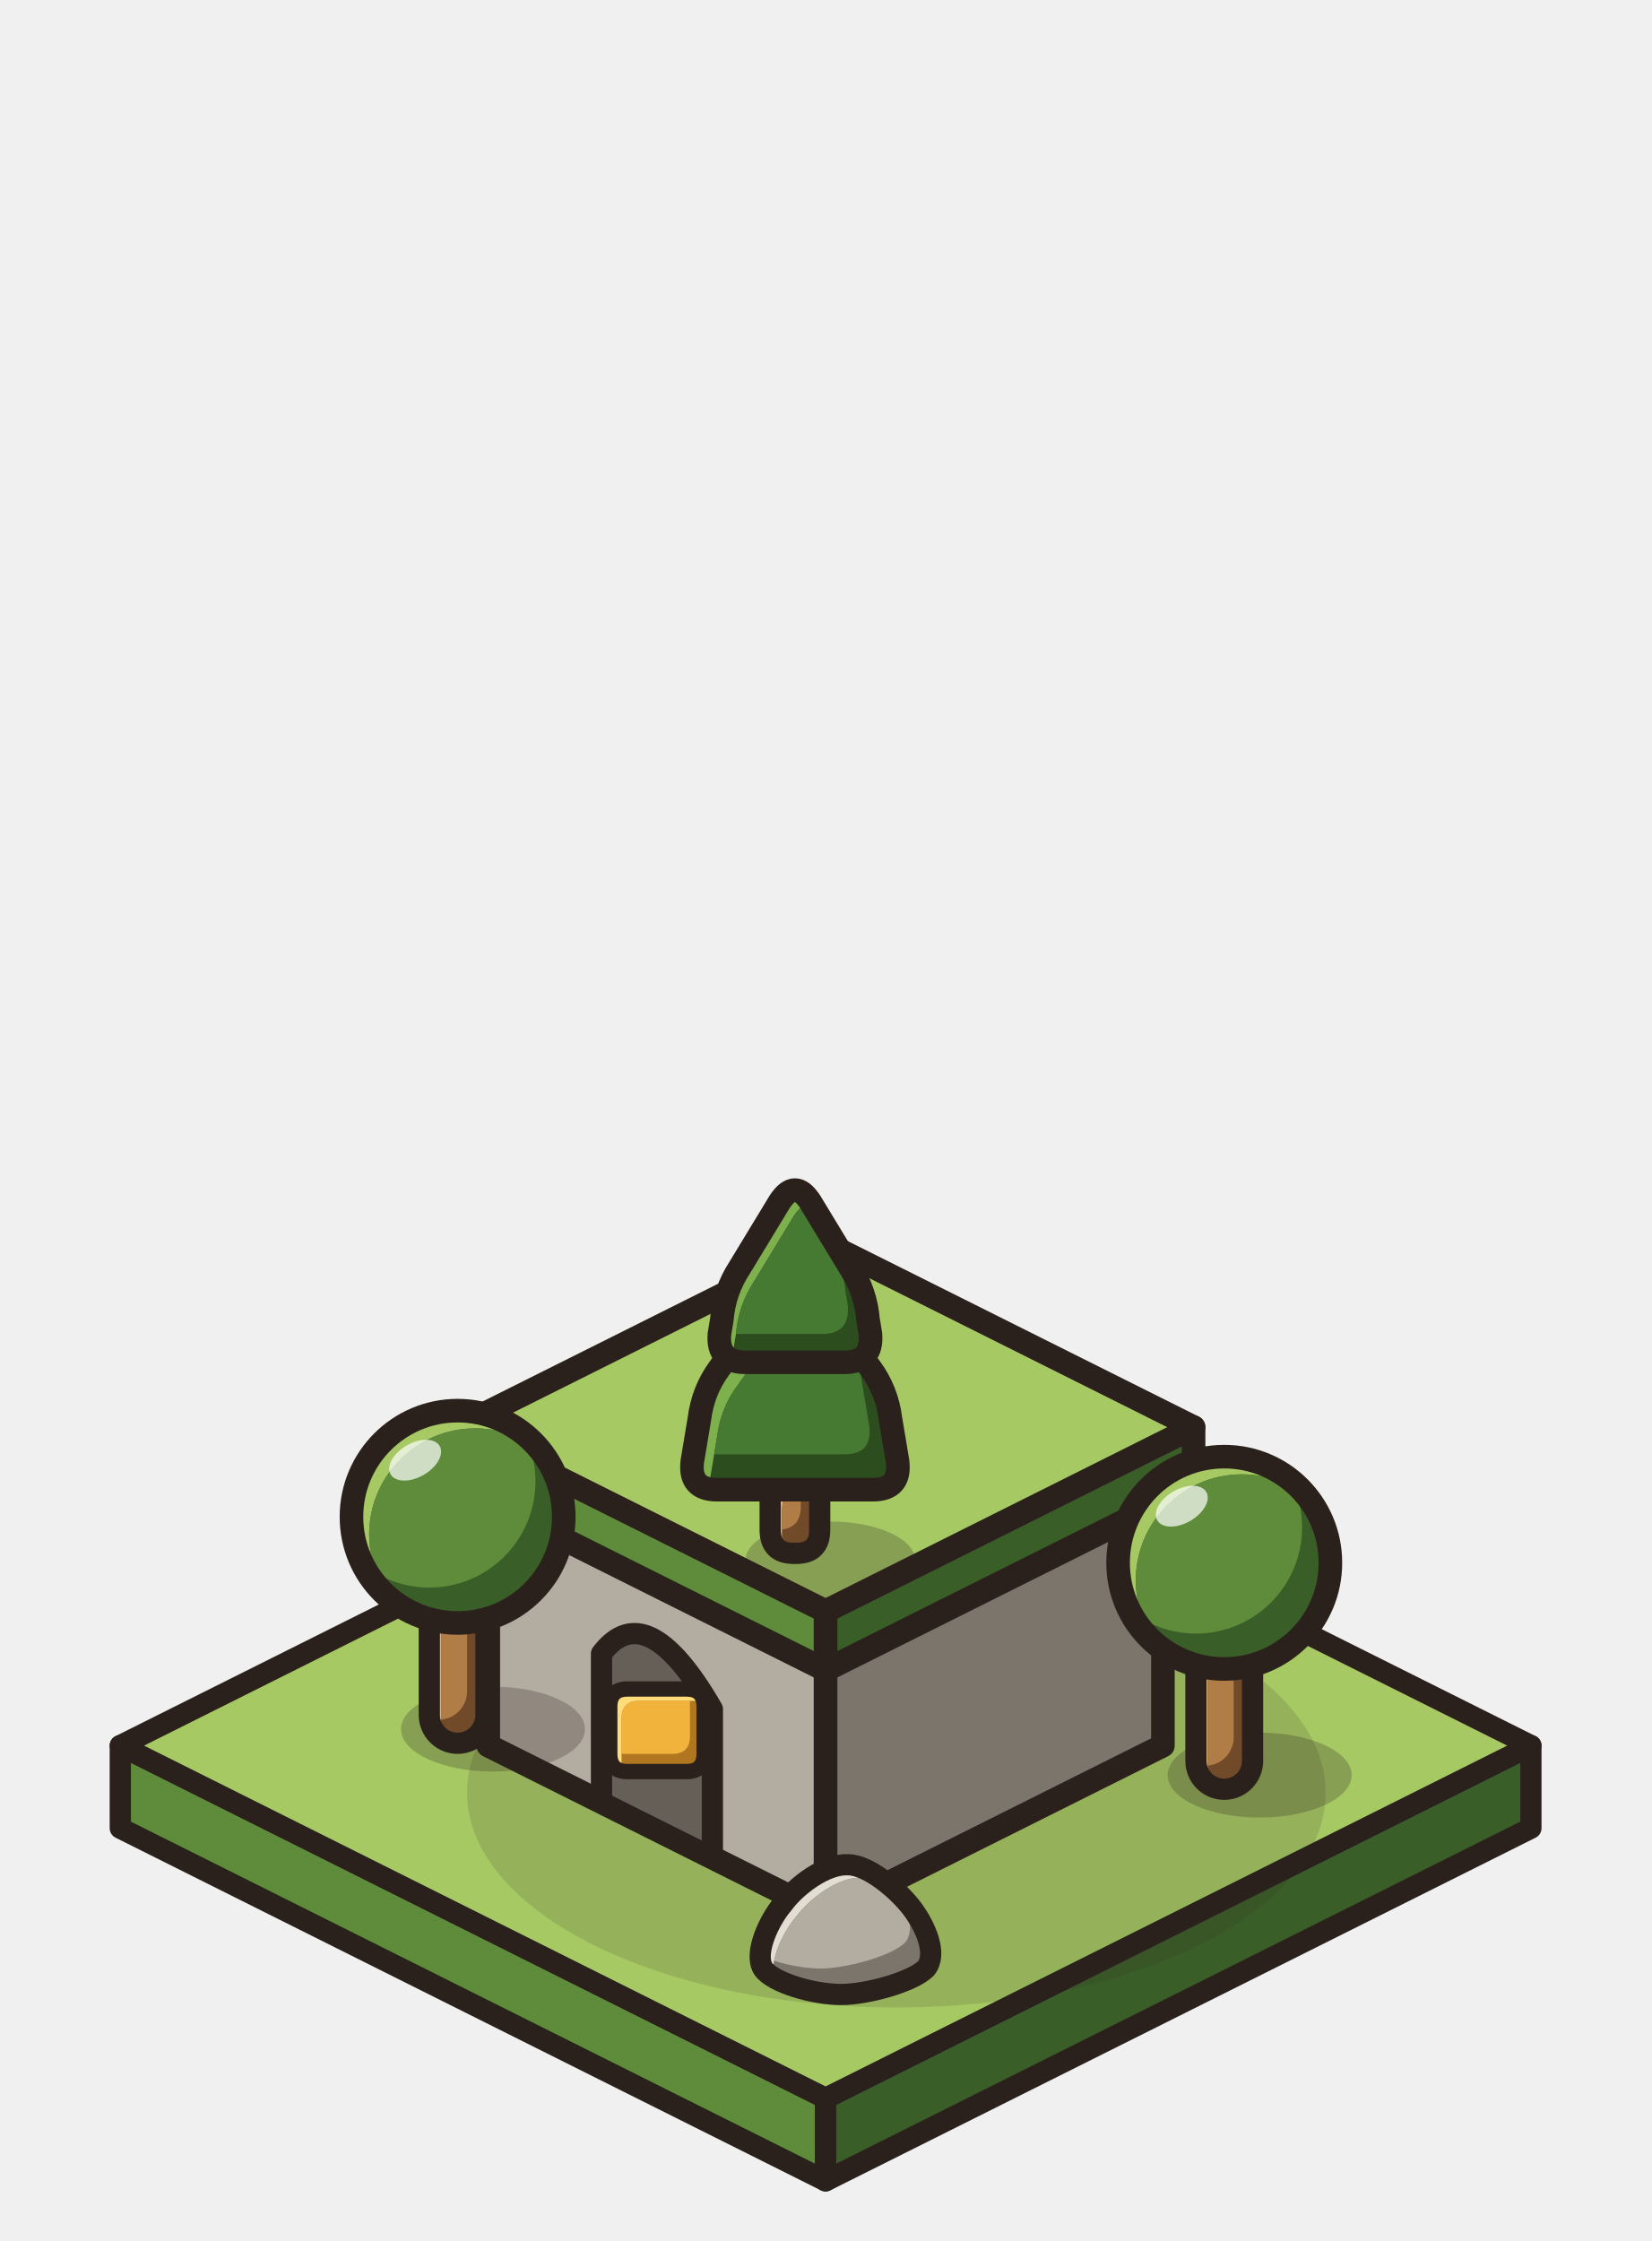
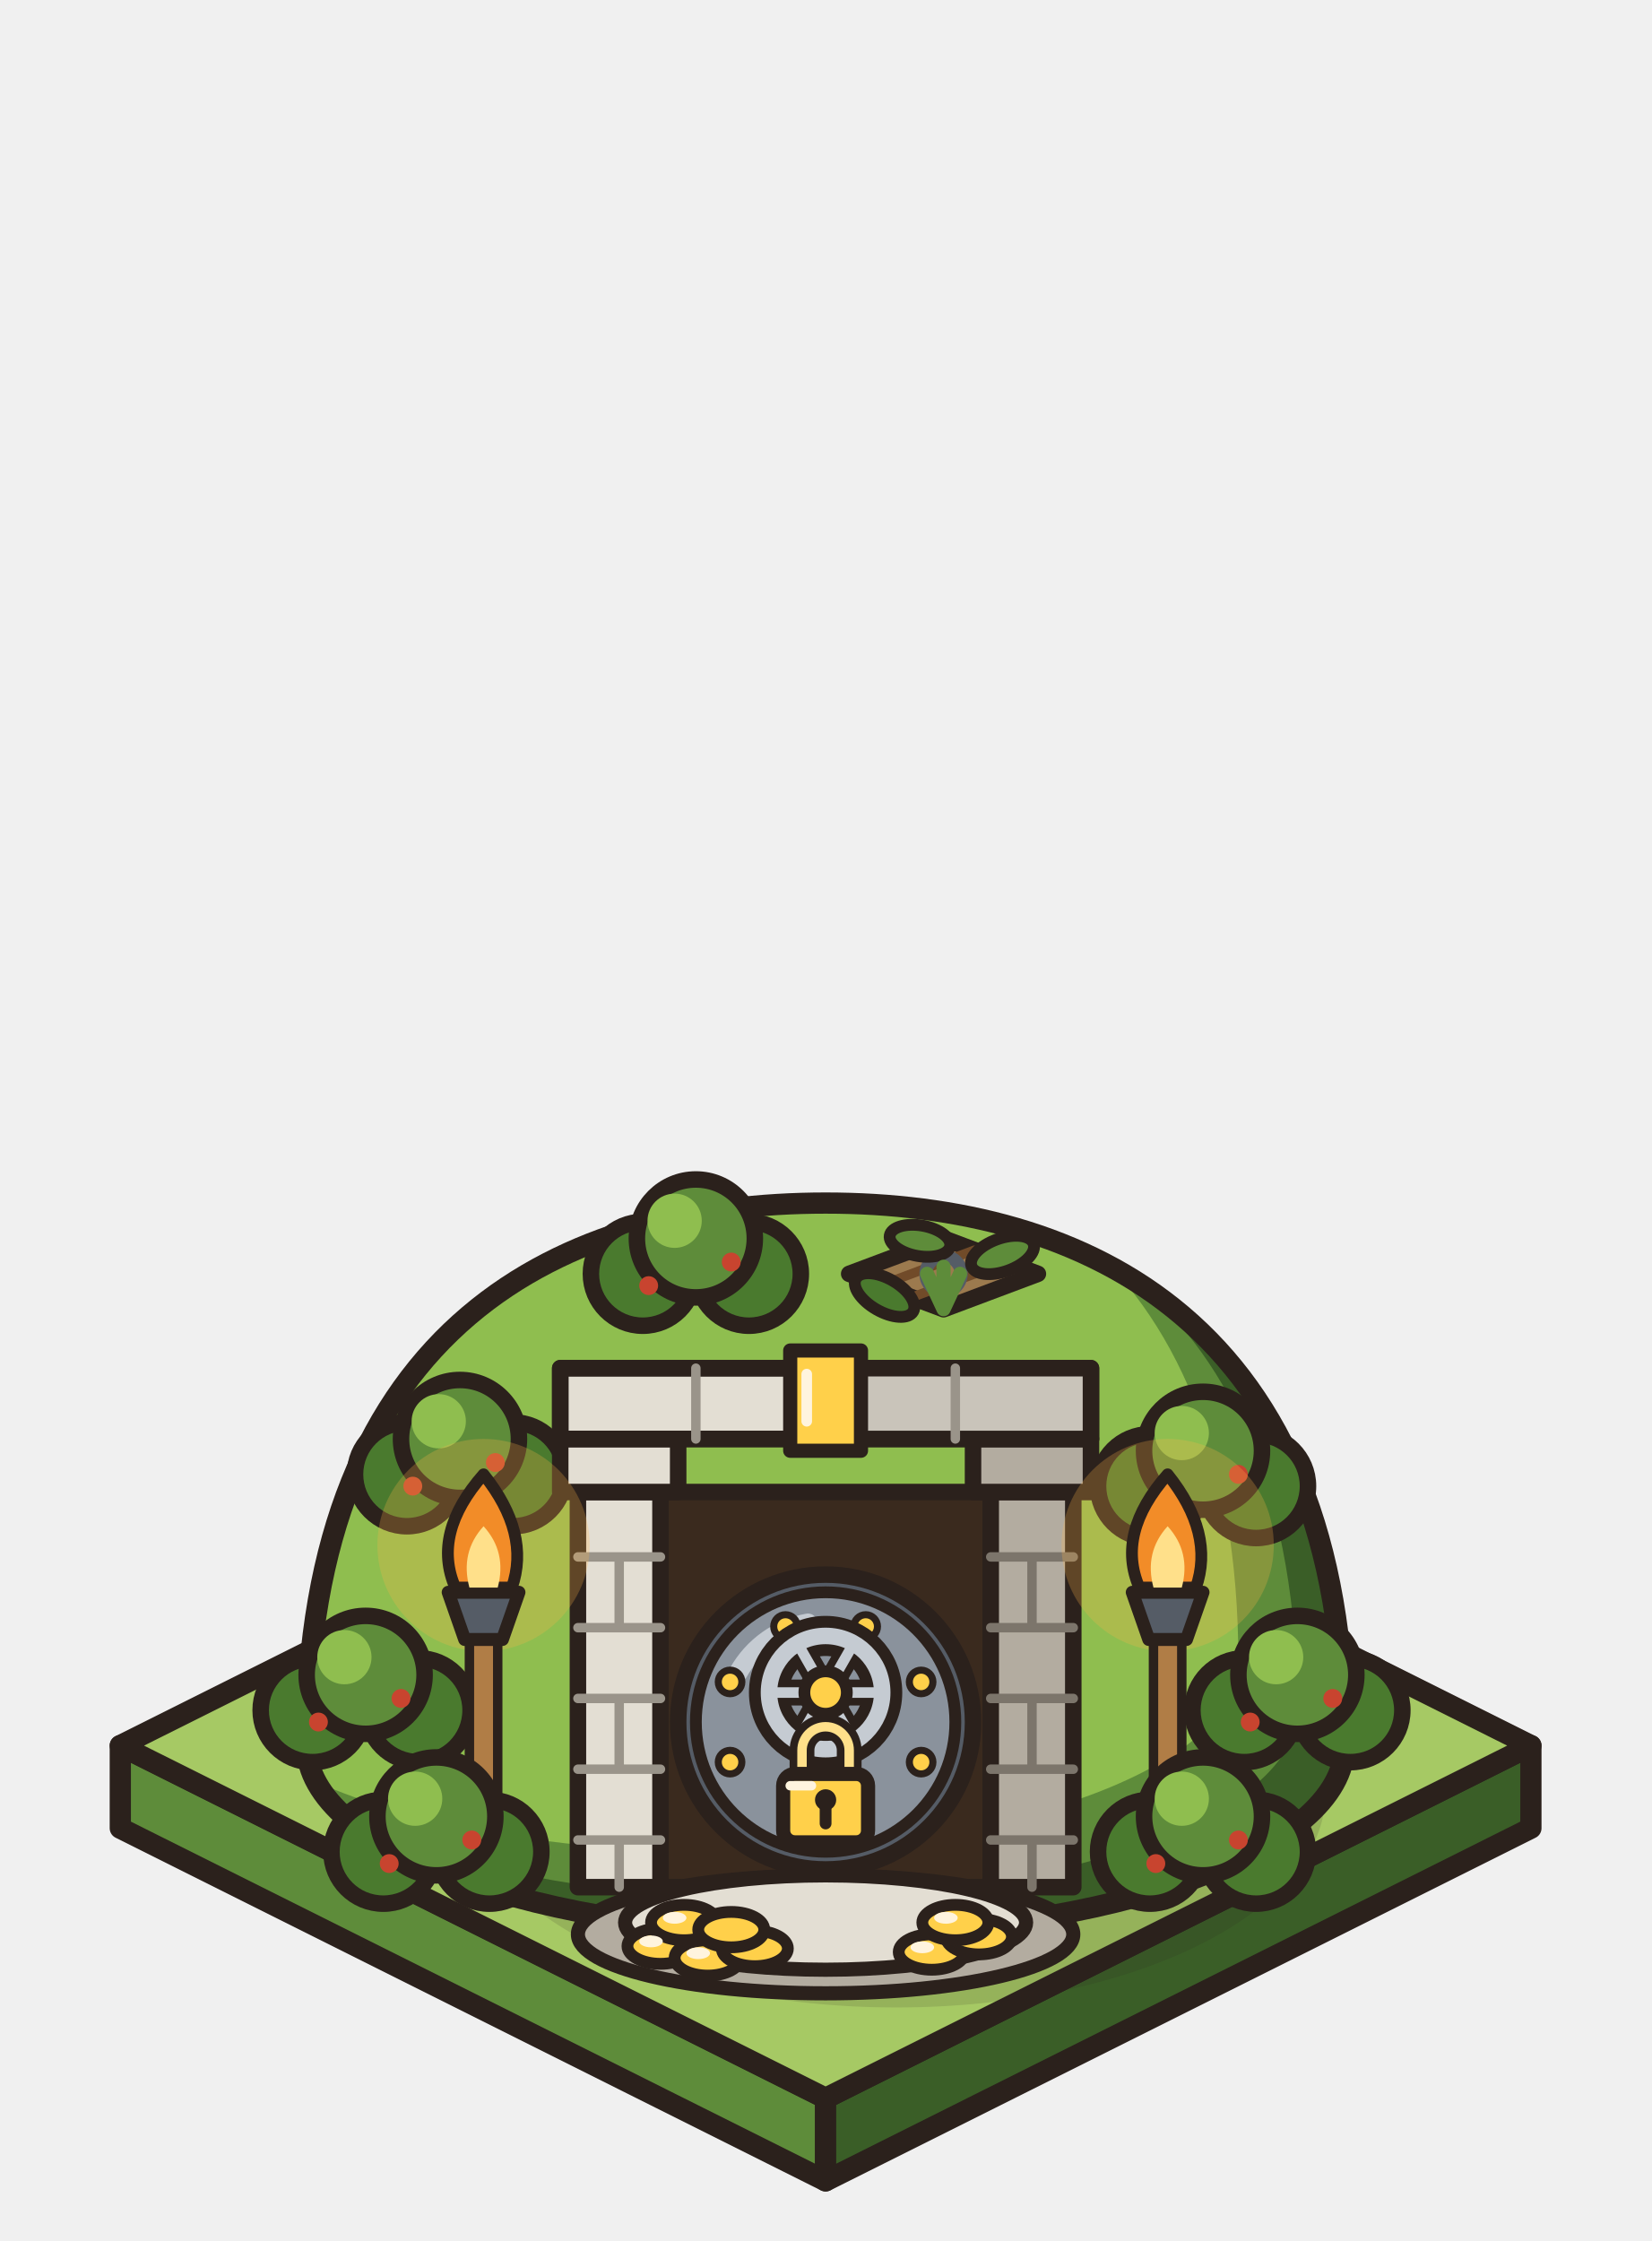
<svg xmlns="http://www.w3.org/2000/svg" viewBox="-70 -122 140 190" width="280" height="380">
  <path d="M-59.8 26L0 55.9L0 62.9L-59.8 33Z" fill="#5E8C3A" stroke="#2B211C" stroke-width="1.8" stroke-linejoin="round" />
  <path d="M59.8 26L0 55.9L0 62.9L59.8 33Z" fill="#3A5E27" stroke="#2B211C" stroke-width="1.8" stroke-linejoin="round" />
  <path d="M0 -3.9L59.8 26L0 55.9L-59.8 26Z" fill="#A6C964" stroke="#2B211C" stroke-width="1.8" stroke-linejoin="round" />
  <ellipse cx="6" cy="30" rx="36.4" ry="18.2" fill="#2B211C" opacity="0.14" />
-   <path d="M-28.6 4L0 18.3L0 40.3L-28.6 26Z" fill="#B3ACA0" stroke="#2B211C" stroke-width="2" stroke-linejoin="round" />
-   <path d="M28.6 4L0 18.3L0 40.3L28.6 26Z" fill="#7C756B" stroke="#2B211C" stroke-width="2" stroke-linejoin="round" />
-   <path d="M0 -10.3L28.6 4L0 18.3L-28.6 4Z" fill="#E3DED3" stroke="#2B211C" stroke-width="2" stroke-linejoin="round" />
-   <path d="M-31.2 -1L0 14.6L0 19.6L-31.2 4Z" fill="#5E8C3A" stroke="#2B211C" stroke-width="2" stroke-linejoin="round" />
-   <path d="M31.2 -1L0 14.6L0 19.6L31.2 4Z" fill="#3A5E27" stroke="#2B211C" stroke-width="2" stroke-linejoin="round" />
-   <path d="M0 -16.6L31.2 -1L0 14.6L-31.2 -1Z" fill="#A6C964" stroke="#2B211C" stroke-width="2" stroke-linejoin="round" />
-   <path d="M-19 30.8L-19 18.2Q-15.2 13.2 -9.6 22.9L-9.6 35.5Z" fill="#665F57" stroke="#2B211C" stroke-width="1.8" stroke-linejoin="round" />
  <defs>
-     <path id="hidden-vault-3-0" d="M-18.3 22.7Q-18.3 21.2 -16.8 21.2L-11.8 21.2Q-10.3 21.2 -10.3 22.7L-10.3 26.7Q-10.3 28.2 -11.8 28.2L-16.8 28.2Q-18.3 28.2 -18.3 26.7Z" />
-     <clipPath id="hidden-vault-3-1">
-       <use href="#hidden-vault-3-0" />
+     <path id="hidden-vault-3-hill" d="M-44 26C-44 -9.9 -22 -20 0 -20C22 -20 44 -9.9 44 26A44 16 0 0 1 -44 26Z" />
+     <clipPath id="hidden-vault-3-clip">
+       <use href="#hidden-vault-3-hill" />
    </clipPath>
-     <clipPath id="hidden-vault-3-2">
-       <use href="#hidden-vault-3-0" transform="translate(1 1)" />
-     </clipPath>
+     <g id="hidden-vault-3-bush">
+       <circle cx="-4.5" cy="-2" r="4.4" fill="#4A7A2E" />
+       <circle cx="4.5" cy="-2" r="4.4" fill="#4A7A2E" />
+       <circle cx="0" cy="-5" r="5" fill="#5E8C3A" />
+       <circle cx="-1.8" cy="-6.5" r="2.3" fill="#8FBE4F" stroke="none" />
+       <circle cx="3" cy="-3" r="0.8" fill="#C8442F" stroke="none" />
+       <circle cx="-4" cy="-1" r="0.8" fill="#C8442F" stroke="none" />
+     </g>
  </defs>
-   <g clip-path="url(#hidden-vault-3-1)">
-     <use href="#hidden-vault-3-0" fill="#FFDC7A" />
-     <use href="#hidden-vault-3-0" fill="#B07720" transform="translate(1 1)" />
-     <g clip-path="url(#hidden-vault-3-2)">
-       <use href="#hidden-vault-3-0" fill="#F2B33D" transform="translate(-1.2 -1.5)" />
+   <g stroke="#2B211C" stroke-width="1.4" stroke-linejoin="round" stroke-linecap="round">
+     <g clip-path="url(#hidden-vault-3-clip)">
+       <use href="#hidden-vault-3-hill" fill="#3A5E27" stroke="none" />
+       <use href="#hidden-vault-3-hill" fill="#5E8C3A" stroke="none" transform="translate(-4 -3)" />
+       <use href="#hidden-vault-3-hill" fill="#8FBE4F" stroke="none" transform="translate(-9 -7)" />
    </g>
+     <use href="#hidden-vault-3-hill" fill="none" stroke-width="1.8" />
+     <use href="#hidden-vault-3-bush" x="-11" y="-12" />
+     <use href="#hidden-vault-3-bush" x="-31" y="5" />
+     <use href="#hidden-vault-3-bush" x="32" y="6" />
+     <use href="#hidden-vault-3-bush" x="-39" y="25" />
+     <use href="#hidden-vault-3-bush" x="40" y="25" />
+     <polygon points="2,-14 10,-17 18,-14 10,-11" fill="#9C7A4E" />
+     <path d="M4.6 -13L12.6 -16M7.3 -12L15.3 -15" fill="none" stroke="#714B29" stroke-width="0.8" />
+     <circle cx="10" cy="-14" r="1.5" fill="none" stroke="#555C66" stroke-width="1.1" />
+     <ellipse cx="5" cy="-12.2" rx="2.8" ry="1.4" transform="rotate(30 5 -12.2)" fill="#4A7A2E" stroke-width="1" />
+     <ellipse cx="15" cy="-15.6" rx="2.8" ry="1.4" transform="rotate(-20 15 -15.6)" fill="#5E8C3A" stroke-width="1" />
+     <ellipse cx="8" cy="-16.8" rx="2.6" ry="1.3" transform="rotate(10 8 -16.8)" fill="#5E8C3A" stroke-width="1" />
+     <path d="M10 -11l-1.4 -3M10 -11v-3.6M10 -11l1.4 -3" fill="none" stroke="#5E8C3A" stroke-width="1.2" />
+     <rect x="-14" y="4.5" width="28" height="33.5" fill="#3A2A1E" />
+     <circle cx="0" cy="24" r="12.5" fill="#555C66" />
+     <circle cx="0" cy="24" r="11" fill="#8A929C" stroke-width="1" />
+     <path d="M-7.4 19.8A8.5 8.5 0 0 1 -1.5 15.6" fill="none" stroke="#C5CBD2" stroke-width="1.6" />
+     <g fill="#FFD04A" stroke-width="0.6">
+       <circle cx="8.1" cy="20.6" r="1" />
+       <circle cx="3.4" cy="15.9" r="1" />
+       <circle cx="-3.4" cy="15.9" r="1" />
+       <circle cx="-8.1" cy="20.6" r="1" />
+       <circle cx="-8.1" cy="27.4" r="1" />
+       <circle cx="8.1" cy="27.4" r="1" />
+     </g>
+     <circle cx="0" cy="21.5" r="4.8" fill="none" stroke-width="3.4" />
+     <path d="M0 21.5H4.8M0 21.5L2.4 17.3M0 21.5L-2.4 17.3M0 21.5H-4.8M0 21.5L-2.4 25.7M0 21.5L2.4 25.7" fill="none" stroke-width="2.2" />
+     <circle cx="0" cy="21.5" r="4.8" fill="none" stroke="#C5CBD2" stroke-width="1.4" />
+     <path d="M0 21.5H4.8M0 21.5L2.4 17.3M0 21.5L-2.4 17.3M0 21.5H-4.8M0 21.5L-2.4 25.7M0 21.5L2.4 25.7" fill="none" stroke="#C5CBD2" stroke-width="0.9" />
+     <circle cx="0" cy="21.5" r="1.8" fill="#FFD04A" stroke-width="1" />
+     <path d="M-2 28.4V26.4A2 2 0 0 1 2 26.4V28.4" fill="none" stroke-width="2.1" />
+     <path d="M-2 28.4V26.4A2 2 0 0 1 2 26.4V28.4" fill="none" stroke="#FFE08A" stroke-width="0.8" />
+     <rect x="-3.6" y="28.4" width="7.2" height="5.8" rx="1" fill="#FFD04A" stroke-width="1.2" />
+     <circle cx="0" cy="30.6" r="0.9" fill="#2B211C" stroke="none" />
+     <path d="M0 31V32.6" fill="none" stroke-width="1" />
+     <path d="M-3 29.4H-1.2" fill="none" stroke="#FFF4DE" stroke-width="0.8" />
+     <rect x="-21" y="4.5" width="7" height="33.5" fill="#E3DED3" />
+     <rect x="14" y="4.5" width="7" height="33.5" fill="#B3ACA0" />
+     <path d="M-21 10H-14M-21 16H-14M-21 22H-14M-21 28H-14M-21 34H-14M-17.5 10V16M-17.5 22V28M-17.5 34V38" fill="none" stroke="#9A948A" stroke-width="0.8" />
+     <path d="M14 10H21M14 16H21M14 22H21M14 28H21M14 34H21M17.5 10V16M17.5 22V28M17.5 34V38" fill="none" stroke="#7C756B" stroke-width="0.8" />
+     <rect x="-22.5" y="0" width="10" height="4.5" fill="#E3DED3" />
+     <rect x="12.5" y="0" width="10" height="4.5" fill="#B3ACA0" />
+     <rect x="-22.5" y="-6" width="45" height="6" fill="#E3DED3" />
+     <rect x="0" y="-6" width="22.5" height="6" fill="#C9C4BA" stroke="none" />
+     <rect x="-22.5" y="-6" width="45" height="6" fill="none" />
+     <path d="M-11 -6V0M11 -6V0" fill="none" stroke="#9A948A" stroke-width="0.8" />
+     <rect x="-3" y="-7.5" width="6" height="8.5" fill="#FFD04A" stroke-width="1.2" />
+     <path d="M-1.6 -5.5V-1.5" fill="none" stroke="#FFF4DE" stroke-width="0.9" />
+     <ellipse cx="0" cy="42" rx="21" ry="5" fill="#B3ACA0" stroke-width="1.2" />
+     <ellipse cx="0" cy="41" rx="17" ry="4" fill="#E3DED3" stroke-width="1.2" />
+     <g fill="#FFD04A" stroke-width="1">
+       <ellipse cx="-14" cy="43" rx="2.8" ry="1.5" />
+       <ellipse cx="-10" cy="44" rx="2.8" ry="1.5" />
+       <ellipse cx="-6" cy="43.2" rx="2.8" ry="1.5" />
+       <ellipse cx="-12" cy="41" rx="2.8" ry="1.5" />
+       <ellipse cx="-8" cy="41.6" rx="2.8" ry="1.5" />
+       <ellipse cx="9" cy="43.5" rx="2.8" ry="1.5" />
+       <ellipse cx="13" cy="42.2" rx="2.8" ry="1.5" />
+       <ellipse cx="11" cy="41" rx="2.8" ry="1.5" />
+     </g>
+     <g fill="#FFF4DE" stroke="none">
+       <ellipse cx="-14.8" cy="42.6" rx="1" ry="0.5" />
+       <ellipse cx="-10.8" cy="43.6" rx="1" ry="0.5" />
+       <ellipse cx="-12.8" cy="40.6" rx="1" ry="0.5" />
+       <ellipse cx="8.2" cy="43.1" rx="1" ry="0.5" />
+       <ellipse cx="10.2" cy="40.6" rx="1" ry="0.5" />
+     </g>
+     <circle cx="-29" cy="9" r="9" fill="#FFB347" opacity="0.25" stroke="none" />
+     <path d="M-29 36V13" fill="none" stroke-width="3.2" />
+     <path d="M-29 36V13" fill="none" stroke="#B07D46" stroke-width="1.6" />
+     <path d="M-32 13H-26L-27.4 17H-30.6Z" fill="#555C66" stroke-width="1.1" />
+     <path d="M-29 3Q-25 8 -26.6 12.6H-31.4Q-33.4 8 -29 3Z" fill="#F28C28" stroke-width="1" />
+     <path d="M-29 7.4Q-27 9.6 -27.8 12.6H-30.2Q-31 9.6 -29 7.4Z" fill="#FFE08A" stroke="none" />
+     <circle cx="29" cy="9" r="9" fill="#FFB347" opacity="0.25" stroke="none" />
+     <path d="M29 36V13" fill="none" stroke-width="3.2" />
+     <path d="M29 36V13" fill="none" stroke="#B07D46" stroke-width="1.6" />
+     <path d="M26 13H32L30.6 17H27.4Z" fill="#555C66" stroke-width="1.1" />
+     <path d="M29 3Q33 8 31.4 12.6H26.6Q24.6 8 29 3Z" fill="#F28C28" stroke-width="1" />
+     <path d="M29 7.4Q31 9.6 30.2 12.6H27.8Q27 9.6 29 7.4Z" fill="#FFE08A" stroke="none" />
+     <use href="#hidden-vault-3-bush" x="-33" y="37" />
+     <use href="#hidden-vault-3-bush" x="32" y="37" />
  </g>
-   <use href="#hidden-vault-3-0" fill="none" stroke="#2B211C" stroke-width="1.3" stroke-linejoin="round" />
-   <ellipse cx="-28.2" cy="24.6" rx="7.8" ry="3.6" fill="#2B211C" opacity="0.25" />
-   <defs>
-     <path id="hidden-vault-3-3" d="M-28.8 23.4L-28.8 13.8A2.4 2.4 0 0 0 -33.6 13.8L-33.6 23.4A2.4 2.4 0 0 0 -28.8 23.4Z" />
-     <clipPath id="hidden-vault-3-4">
-       <use href="#hidden-vault-3-3" />
-     </clipPath>
-     <clipPath id="hidden-vault-3-5">
-       <use href="#hidden-vault-3-3" transform="translate(1 1)" />
-     </clipPath>
-   </defs>
-   <g clip-path="url(#hidden-vault-3-4)">
-     <use href="#hidden-vault-3-3" fill="#E4B67C" />
-     <use href="#hidden-vault-3-3" fill="#714B29" transform="translate(1 1)" />
-     <g clip-path="url(#hidden-vault-3-5)">
-       <use href="#hidden-vault-3-3" fill="#B07D46" transform="translate(-1.6 -2)" />
-     </g>
-   </g>
-   <use href="#hidden-vault-3-3" fill="none" stroke="#2B211C" stroke-width="1.8" stroke-linejoin="round" />
-   <defs>
-     <path id="hidden-vault-3-6" d="M-40.2 6.6A9 9 0 1 0 -22.2 6.6A9 9 0 1 0 -40.2 6.6Z" />
-     <clipPath id="hidden-vault-3-7">
-       <use href="#hidden-vault-3-6" />
-     </clipPath>
-     <clipPath id="hidden-vault-3-8">
-       <use href="#hidden-vault-3-6" transform="translate(1.5 1.5)" />
-     </clipPath>
-   </defs>
-   <g clip-path="url(#hidden-vault-3-7)">
-     <use href="#hidden-vault-3-6" fill="#A6C964" />
-     <use href="#hidden-vault-3-6" fill="#3A5E27" transform="translate(1.5 1.5)" />
-     <g clip-path="url(#hidden-vault-3-8)">
-       <use href="#hidden-vault-3-6" fill="#5E8C3A" transform="translate(-2.4 -3)" />
-     </g>
-   </g>
-   <use href="#hidden-vault-3-6" fill="none" stroke="#2B211C" stroke-width="2" stroke-linejoin="round" />
-   <ellipse cx="-34.8" cy="1.8" rx="2.4" ry="1.44" transform="rotate(-30 -34.8 1.8)" fill="#FFFFFF" opacity="0.7" />
-   <ellipse cx="36.8" cy="28.5" rx="7.8" ry="3.6" fill="#2B211C" opacity="0.25" />
-   <defs>
-     <path id="hidden-vault-3-9" d="M36.2 27.3L36.2 17.7A2.4 2.4 0 0 0 31.4 17.7L31.4 27.3A2.4 2.4 0 0 0 36.2 27.3Z" />
-     <clipPath id="hidden-vault-3-a">
-       <use href="#hidden-vault-3-9" />
-     </clipPath>
-     <clipPath id="hidden-vault-3-b">
-       <use href="#hidden-vault-3-9" transform="translate(1 1)" />
-     </clipPath>
-   </defs>
-   <g clip-path="url(#hidden-vault-3-a)">
-     <use href="#hidden-vault-3-9" fill="#E4B67C" />
-     <use href="#hidden-vault-3-9" fill="#714B29" transform="translate(1 1)" />
-     <g clip-path="url(#hidden-vault-3-b)">
-       <use href="#hidden-vault-3-9" fill="#B07D46" transform="translate(-1.6 -2)" />
-     </g>
-   </g>
-   <use href="#hidden-vault-3-9" fill="none" stroke="#2B211C" stroke-width="1.8" stroke-linejoin="round" />
-   <defs>
-     <path id="hidden-vault-3-c" d="M24.8 10.5A9 9 0 1 0 42.8 10.5A9 9 0 1 0 24.8 10.5Z" />
-     <clipPath id="hidden-vault-3-d">
-       <use href="#hidden-vault-3-c" />
-     </clipPath>
-     <clipPath id="hidden-vault-3-e">
-       <use href="#hidden-vault-3-c" transform="translate(1.5 1.5)" />
-     </clipPath>
-   </defs>
-   <g clip-path="url(#hidden-vault-3-d)">
-     <use href="#hidden-vault-3-c" fill="#A6C964" />
-     <use href="#hidden-vault-3-c" fill="#3A5E27" transform="translate(1.5 1.5)" />
-     <g clip-path="url(#hidden-vault-3-e)">
-       <use href="#hidden-vault-3-c" fill="#5E8C3A" transform="translate(-2.4 -3)" />
-     </g>
-   </g>
-   <use href="#hidden-vault-3-c" fill="none" stroke="#2B211C" stroke-width="2" stroke-linejoin="round" />
-   <ellipse cx="30.2" cy="5.7" rx="2.4" ry="1.44" transform="rotate(-30 30.2 5.7)" fill="#FFFFFF" opacity="0.7" />
-   <ellipse cx="0.4" cy="10.3" rx="7.2" ry="3.3" fill="#2B211C" opacity="0.25" />
-   <defs>
-     <path id="hidden-vault-3-f" d="M-4.7 5.1Q-4.7 3.1 -2.7 3.1L-2.5 3.1Q-0.5 3.1 -0.5 5.1L-0.5 7.7Q-0.5 9.7 -2.5 9.7L-2.7 9.7Q-4.7 9.7 -4.7 7.7Z" />
-     <clipPath id="hidden-vault-3-g">
-       <use href="#hidden-vault-3-f" />
-     </clipPath>
-     <clipPath id="hidden-vault-3-h">
-       <use href="#hidden-vault-3-f" transform="translate(1 1)" />
-     </clipPath>
-   </defs>
-   <g clip-path="url(#hidden-vault-3-g)">
-     <use href="#hidden-vault-3-f" fill="#E4B67C" />
-     <use href="#hidden-vault-3-f" fill="#714B29" transform="translate(1 1)" />
-     <g clip-path="url(#hidden-vault-3-h)">
-       <use href="#hidden-vault-3-f" fill="#B07D46" transform="translate(-1.6 -2)" />
-     </g>
-   </g>
-   <use href="#hidden-vault-3-f" fill="none" stroke="#2B211C" stroke-width="1.8" stroke-linejoin="round" />
-   <defs>
-     <path id="hidden-vault-3-i" d="M-4 -13Q-2.6 -14.9 -1.2 -13L3.8 -6Q5.2 -4.1 5.5 -1.7L6.1 1.9Q6.4 4.3 4 4.3L-9.2 4.3Q-11.6 4.3 -11.3 1.9L-10.7 -1.7Q-10.4 -4.1 -9 -6Z" />
-     <clipPath id="hidden-vault-3-j">
-       <use href="#hidden-vault-3-i" />
-     </clipPath>
-     <clipPath id="hidden-vault-3-k">
-       <use href="#hidden-vault-3-i" transform="translate(1.5 1.5)" />
-     </clipPath>
-   </defs>
-   <g clip-path="url(#hidden-vault-3-j)">
-     <use href="#hidden-vault-3-i" fill="#7FB04E" />
-     <use href="#hidden-vault-3-i" fill="#2C4E1F" transform="translate(1.5 1.5)" />
-     <g clip-path="url(#hidden-vault-3-k)">
-       <use href="#hidden-vault-3-i" fill="#467A32" transform="translate(-2.4 -3)" />
-     </g>
-   </g>
-   <use href="#hidden-vault-3-i" fill="none" stroke="#2B211C" stroke-width="2" stroke-linejoin="round" />
-   <defs>
-     <path id="hidden-vault-3-l" d="M-3.9 -20.1Q-2.6 -22.1 -1.3 -20.1L2.1 -14.5Q3.4 -12.5 3.6 -10.1L3.8 -8.9Q4 -6.5 1.6 -6.5L-6.8 -6.5Q-9.2 -6.5 -9 -8.9L-8.8 -10.1Q-8.6 -12.5 -7.3 -14.5Z" />
-     <clipPath id="hidden-vault-3-m">
-       <use href="#hidden-vault-3-l" />
-     </clipPath>
-     <clipPath id="hidden-vault-3-n">
-       <use href="#hidden-vault-3-l" transform="translate(1.2 1.2)" />
-     </clipPath>
-   </defs>
-   <g clip-path="url(#hidden-vault-3-m)">
-     <use href="#hidden-vault-3-l" fill="#7FB04E" />
-     <use href="#hidden-vault-3-l" fill="#2C4E1F" transform="translate(1.2 1.2)" />
-     <g clip-path="url(#hidden-vault-3-n)">
-       <use href="#hidden-vault-3-l" fill="#467A32" transform="translate(-1.92 -2.4)" />
-     </g>
-   </g>
-   <use href="#hidden-vault-3-l" fill="none" stroke="#2B211C" stroke-width="2" stroke-linejoin="round" />
-   <defs>
-     <path id="hidden-vault-3-o" d="M-5.3 44.9C-6.1 43.6 -4.8 40.8 -3.6 39.4C-2.5 37.9 0 36 1.9 36.1C3.7 36.1 6.3 38.4 7.4 39.9C8.5 41.4 9.5 43.7 8.5 44.9C7.4 46 3.6 47.1 1.3 47.1C-1 47.1 -4.5 46.1 -5.3 44.9Z" />
-     <clipPath id="hidden-vault-3-p">
-       <use href="#hidden-vault-3-o" />
-     </clipPath>
-     <clipPath id="hidden-vault-3-q">
-       <use href="#hidden-vault-3-o" transform="translate(1.1 1.1)" />
-     </clipPath>
-   </defs>
-   <g clip-path="url(#hidden-vault-3-p)">
-     <use href="#hidden-vault-3-o" fill="#E3DED3" />
-     <use href="#hidden-vault-3-o" fill="#7C756B" transform="translate(1.1 1.1)" />
-     <g clip-path="url(#hidden-vault-3-q)">
-       <use href="#hidden-vault-3-o" fill="#B3ACA0" transform="translate(-1.76 -2.2)" />
-     </g>
-   </g>
-   <use href="#hidden-vault-3-o" fill="none" stroke="#2B211C" stroke-width="1.8" stroke-linejoin="round" />
</svg>
